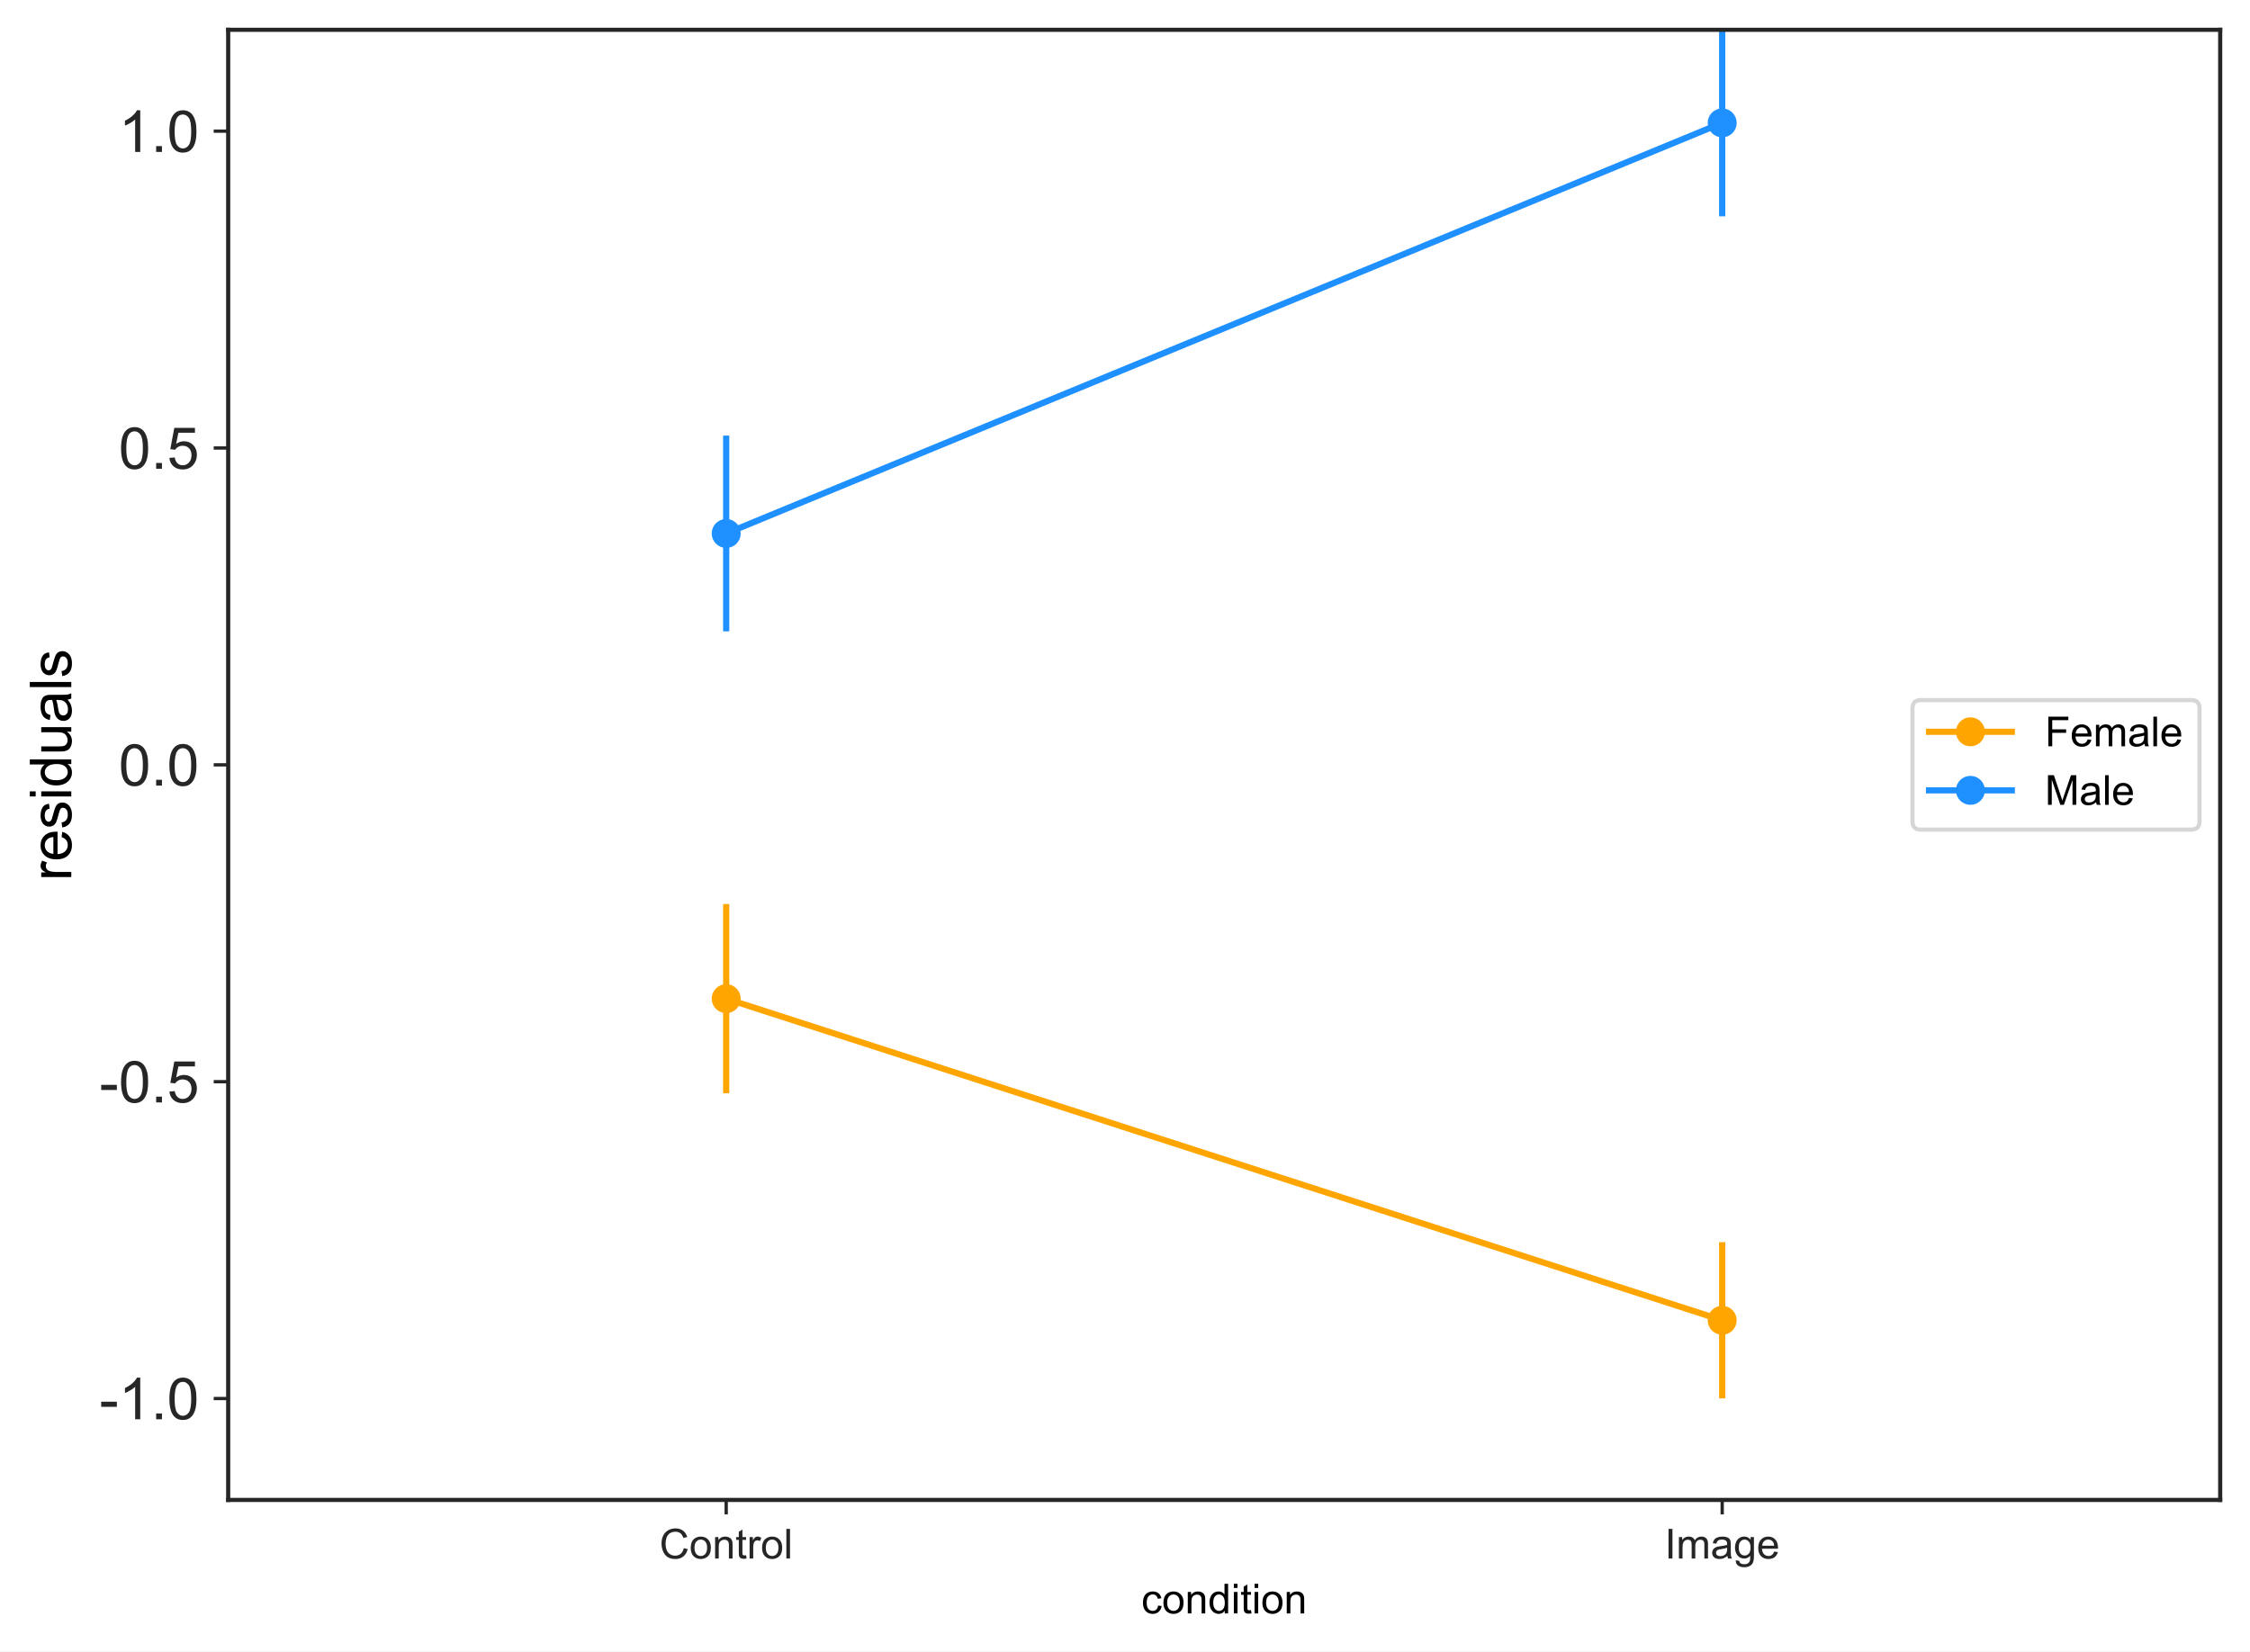
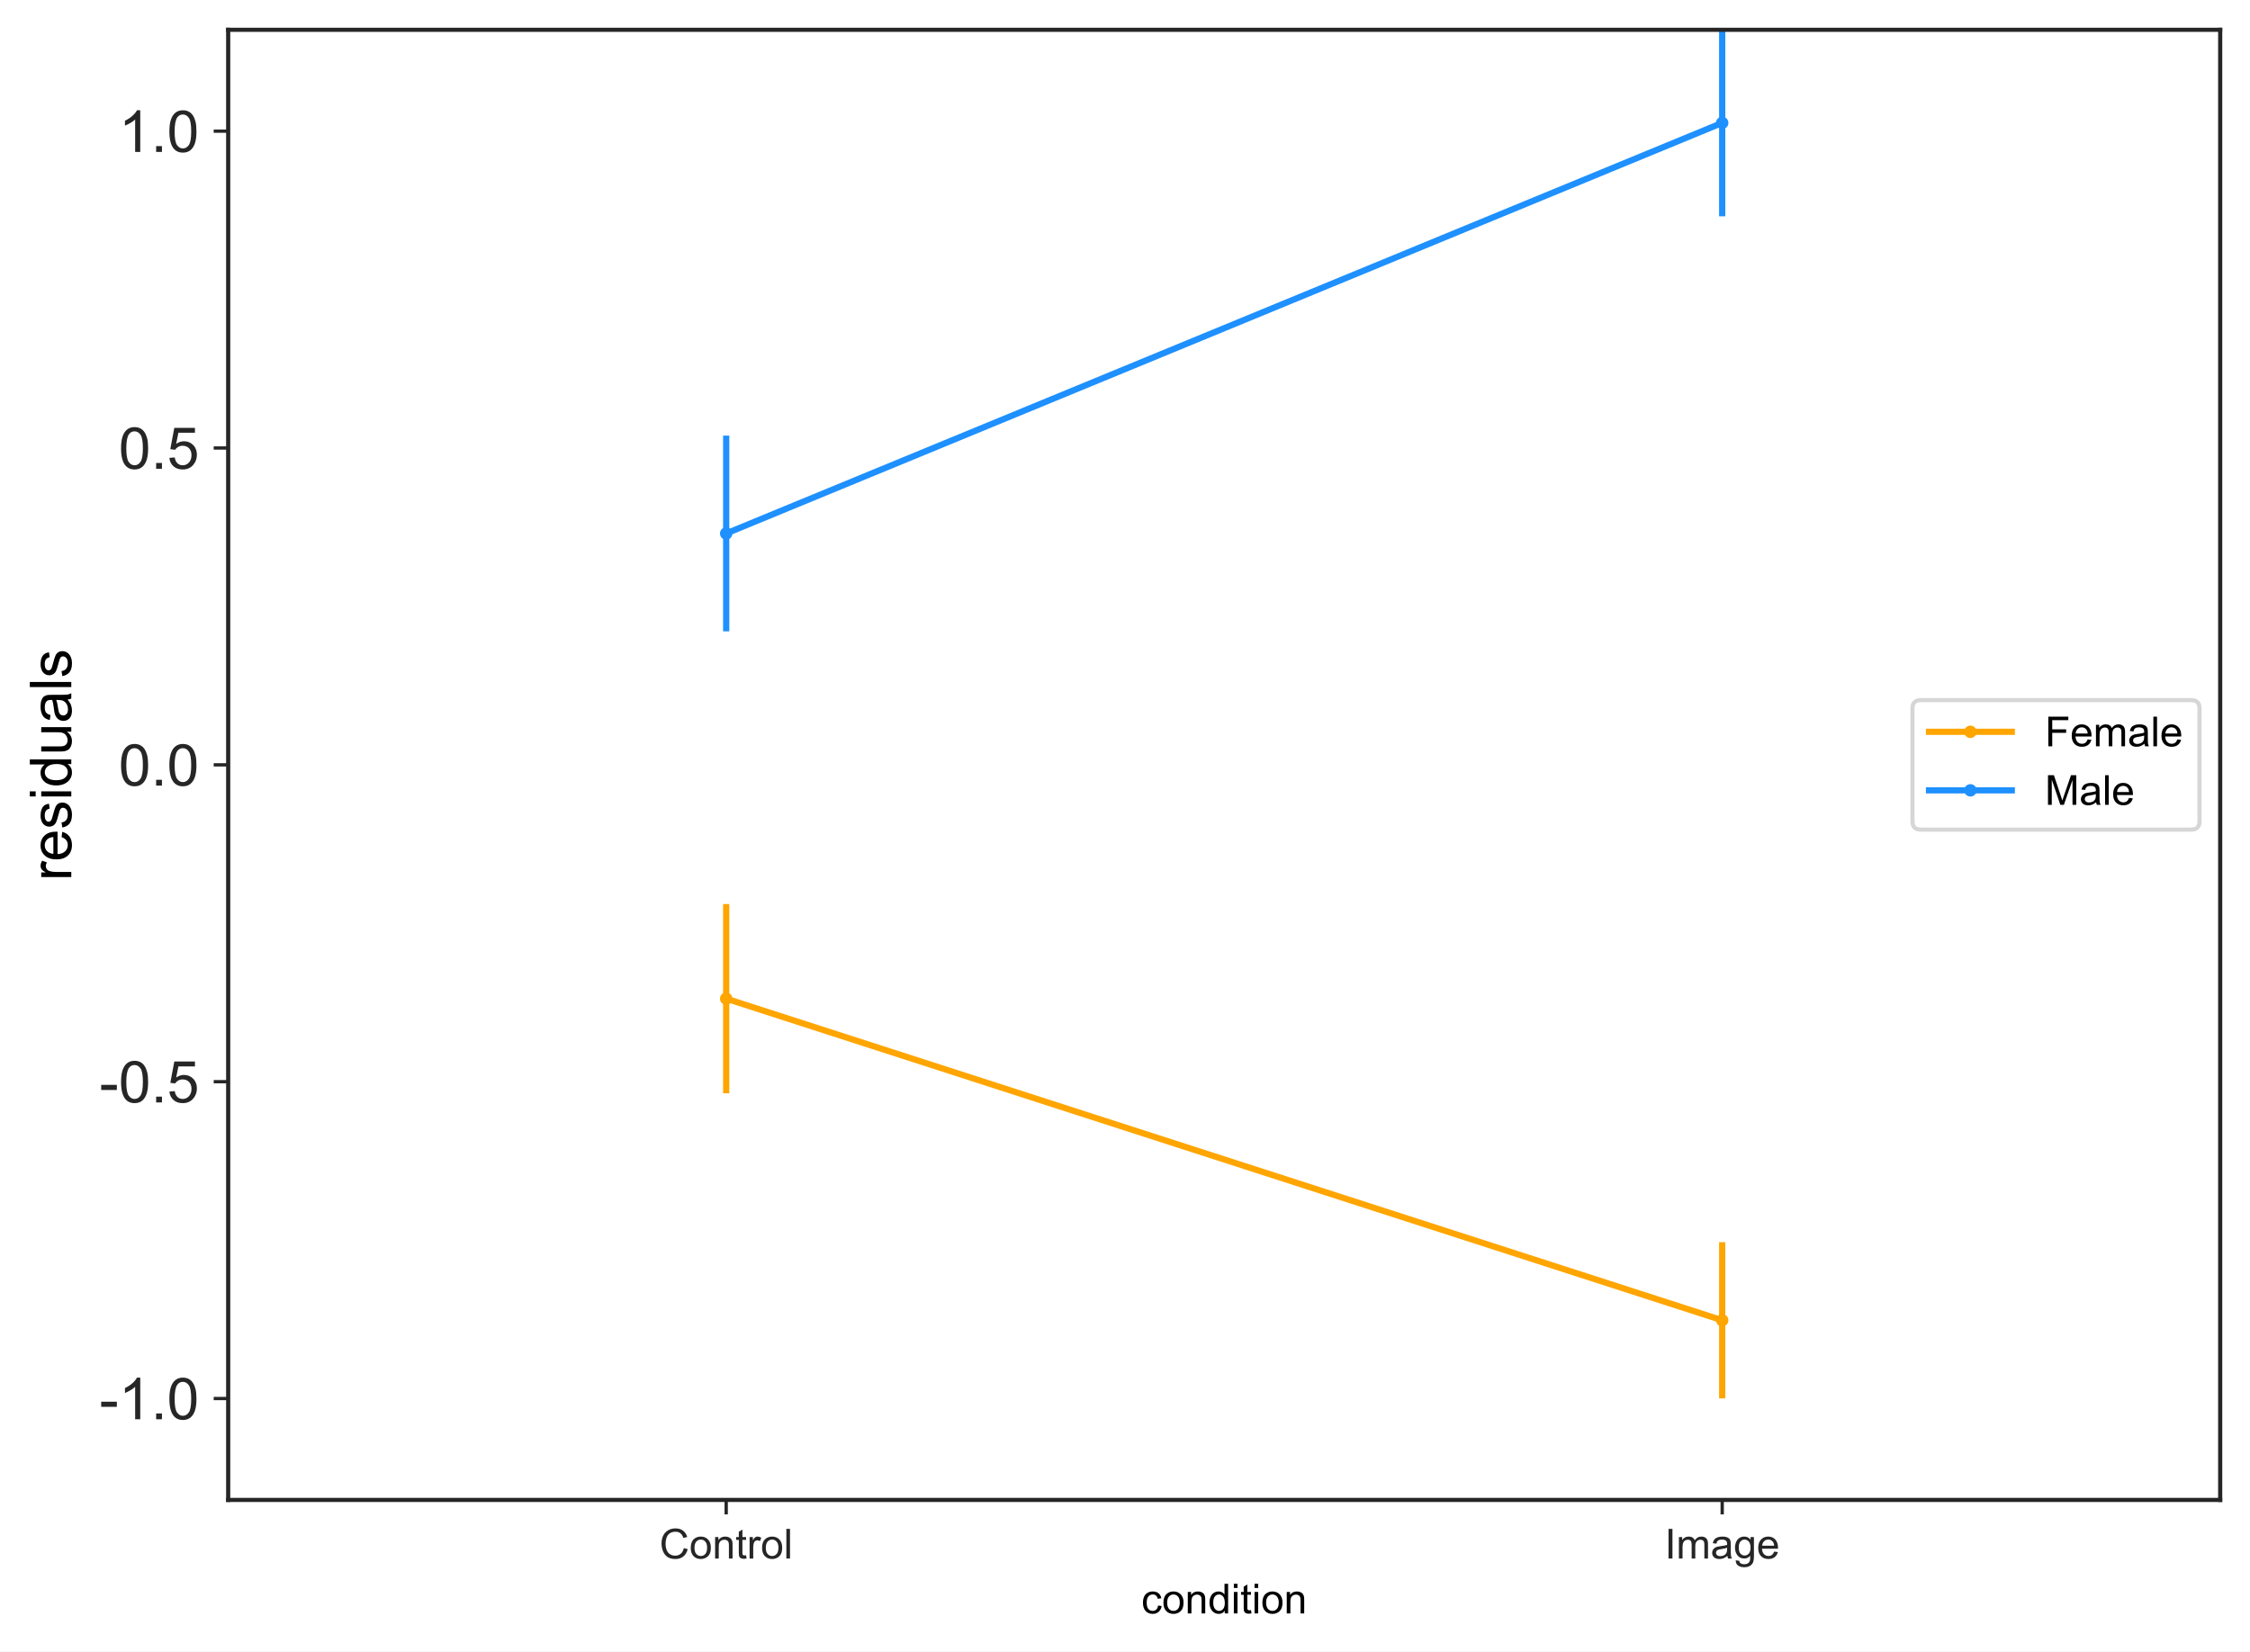
<svg xmlns="http://www.w3.org/2000/svg" xmlns:xlink="http://www.w3.org/1999/xlink" width="543.555pt" height="399.048pt" viewBox="0 0 543.555 399.048" version="1.1">
  <defs>
    <style type="text/css">*{stroke-linejoin: round; stroke-linecap: butt}</style>
  </defs>
  <g id="figure_1">
    <g id="patch_1">
      <path d="M 0 399.048  L 543.555 399.048  L 543.555 0  L 0 0  z " style="fill: #ffffff" />
    </g>
    <g id="axes_1">
      <g id="patch_2">
        <path d="M 55.125 362.44  L 536.355 362.44  L 536.355 7.2  L 55.125 7.2  z " style="fill: #ffffff" />
      </g>
      <g id="matplotlib.axis_1">
        <g id="xtick_1">
          <g id="line2d_1">
            <defs>
-               <path id="mf0f4ffb18f" d="M 0 0  L 0 3.5  " style="stroke: #262626; stroke-width: 0.8" />
-             </defs>
-             <g>
-               <use xlink:href="#mf0f4ffb18f" x="175.433" y="362.44" style="fill: #262626; stroke: #262626; stroke-width: 0.8" />
+               <path id="m8f8c0f31a5" d="M 0 0  L 0 3.5  " style="stroke: #262626; stroke-width: 0.8" />
+             </defs>
+             <g>
+               <use xlink:href="#m8f8c0f31a5" x="175.433" y="362.44" style="fill: #262626; stroke: #262626; stroke-width: 0.8" />
            </g>
          </g>
          <g id="text_1">
            <g style="fill: #262626" transform="translate(159.3153 376.5978) scale(0.1 -0.1)">
              <defs>
                <path id="ArialMT-43" d="M 3763 1606  L 4369 1453  Q 4178 706 3683 314  Q 3188 -78 2472 -78  Q 1731 -78 1267 223  Q 803 525 561 1097  Q 319 1669 319 2325  Q 319 3041 592 3573  Q 866 4106 1370 4382  Q 1875 4659 2481 4659  Q 3169 4659 3637 4309  Q 4106 3959 4291 3325  L 3694 3184  Q 3534 3684 3231 3912  Q 2928 4141 2469 4141  Q 1941 4141 1586 3887  Q 1231 3634 1087 3207  Q 944 2781 944 2328  Q 944 1744 1114 1308  Q 1284 872 1643 656  Q 2003 441 2422 441  Q 2931 441 3284 734  Q 3638 1028 3763 1606  z " transform="scale(0.015625)" />
                <path id="ArialMT-6f" d="M 213 1659  Q 213 2581 725 3025  Q 1153 3394 1769 3394  Q 2453 3394 2887 2945  Q 3322 2497 3322 1706  Q 3322 1066 3130 698  Q 2938 331 2570 128  Q 2203 -75 1769 -75  Q 1072 -75 642 372  Q 213 819 213 1659  z M 791 1659  Q 791 1022 1069 705  Q 1347 388 1769 388  Q 2188 388 2466 706  Q 2744 1025 2744 1678  Q 2744 2294 2464 2611  Q 2184 2928 1769 2928  Q 1347 2928 1069 2612  Q 791 2297 791 1659  z " transform="scale(0.015625)" />
                <path id="ArialMT-6e" d="M 422 0  L 422 3319  L 928 3319  L 928 2847  Q 1294 3394 1984 3394  Q 2284 3394 2536 3286  Q 2788 3178 2913 3003  Q 3038 2828 3088 2588  Q 3119 2431 3119 2041  L 3119 0  L 2556 0  L 2556 2019  Q 2556 2363 2490 2533  Q 2425 2703 2258 2804  Q 2091 2906 1866 2906  Q 1506 2906 1245 2678  Q 984 2450 984 1813  L 984 0  L 422 0  z " transform="scale(0.015625)" />
                <path id="ArialMT-74" d="M 1650 503  L 1731 6  Q 1494 -44 1306 -44  Q 1000 -44 831 53  Q 663 150 594 308  Q 525 466 525 972  L 525 2881  L 113 2881  L 113 3319  L 525 3319  L 525 4141  L 1084 4478  L 1084 3319  L 1650 3319  L 1650 2881  L 1084 2881  L 1084 941  Q 1084 700 1114 631  Q 1144 563 1211 522  Q 1278 481 1403 481  Q 1497 481 1650 503  z " transform="scale(0.015625)" />
                <path id="ArialMT-72" d="M 416 0  L 416 3319  L 922 3319  L 922 2816  Q 1116 3169 1280 3281  Q 1444 3394 1641 3394  Q 1925 3394 2219 3213  L 2025 2691  Q 1819 2813 1613 2813  Q 1428 2813 1281 2702  Q 1134 2591 1072 2394  Q 978 2094 978 1738  L 978 0  L 416 0  z " transform="scale(0.015625)" />
                <path id="ArialMT-6c" d="M 409 0  L 409 4581  L 972 4581  L 972 0  L 409 0  z " transform="scale(0.015625)" />
              </defs>
              <use xlink:href="#ArialMT-43" />
              <use xlink:href="#ArialMT-6f" transform="translate(72.2168 0)" />
              <use xlink:href="#ArialMT-6e" transform="translate(127.832 0)" />
              <use xlink:href="#ArialMT-74" transform="translate(183.4473 0)" />
              <use xlink:href="#ArialMT-72" transform="translate(211.2305 0)" />
              <use xlink:href="#ArialMT-6f" transform="translate(244.5312 0)" />
              <use xlink:href="#ArialMT-6c" transform="translate(300.1465 0)" />
            </g>
          </g>
        </g>
        <g id="xtick_2">
          <g id="line2d_2">
            <g>
-               <use xlink:href="#mf0f4ffb18f" x="416.048" y="362.44" style="fill: #262626; stroke: #262626; stroke-width: 0.8" />
+               <use xlink:href="#m8f8c0f31a5" x="416.048" y="362.44" style="fill: #262626; stroke: #262626; stroke-width: 0.8" />
            </g>
          </g>
          <g id="text_2">
            <g style="fill: #262626" transform="translate(402.1522 376.5978) scale(0.1 -0.1)">
              <defs>
                <path id="ArialMT-49" d="M 597 0  L 597 4581  L 1203 4581  L 1203 0  L 597 0  z " transform="scale(0.015625)" />
                <path id="ArialMT-6d" d="M 422 0  L 422 3319  L 925 3319  L 925 2853  Q 1081 3097 1340 3245  Q 1600 3394 1931 3394  Q 2300 3394 2536 3241  Q 2772 3088 2869 2813  Q 3263 3394 3894 3394  Q 4388 3394 4653 3120  Q 4919 2847 4919 2278  L 4919 0  L 4359 0  L 4359 2091  Q 4359 2428 4304 2576  Q 4250 2725 4106 2815  Q 3963 2906 3769 2906  Q 3419 2906 3187 2673  Q 2956 2441 2956 1928  L 2956 0  L 2394 0  L 2394 2156  Q 2394 2531 2256 2718  Q 2119 2906 1806 2906  Q 1569 2906 1367 2781  Q 1166 2656 1075 2415  Q 984 2175 984 1722  L 984 0  L 422 0  z " transform="scale(0.015625)" />
                <path id="ArialMT-61" d="M 2588 409  Q 2275 144 1986 34  Q 1697 -75 1366 -75  Q 819 -75 525 192  Q 231 459 231 875  Q 231 1119 342 1320  Q 453 1522 633 1644  Q 813 1766 1038 1828  Q 1203 1872 1538 1913  Q 2219 1994 2541 2106  Q 2544 2222 2544 2253  Q 2544 2597 2384 2738  Q 2169 2928 1744 2928  Q 1347 2928 1158 2789  Q 969 2650 878 2297  L 328 2372  Q 403 2725 575 2942  Q 747 3159 1072 3276  Q 1397 3394 1825 3394  Q 2250 3394 2515 3294  Q 2781 3194 2906 3042  Q 3031 2891 3081 2659  Q 3109 2516 3109 2141  L 3109 1391  Q 3109 606 3145 398  Q 3181 191 3288 0  L 2700 0  Q 2613 175 2588 409  z M 2541 1666  Q 2234 1541 1622 1453  Q 1275 1403 1131 1340  Q 988 1278 909 1158  Q 831 1038 831 891  Q 831 666 1001 516  Q 1172 366 1500 366  Q 1825 366 2078 508  Q 2331 650 2450 897  Q 2541 1088 2541 1459  L 2541 1666  z " transform="scale(0.015625)" />
                <path id="ArialMT-67" d="M 319 -275  L 866 -356  Q 900 -609 1056 -725  Q 1266 -881 1628 -881  Q 2019 -881 2231 -725  Q 2444 -569 2519 -288  Q 2563 -116 2559 434  Q 2191 0 1641 0  Q 956 0 581 494  Q 206 988 206 1678  Q 206 2153 378 2554  Q 550 2956 876 3175  Q 1203 3394 1644 3394  Q 2231 3394 2613 2919  L 2613 3319  L 3131 3319  L 3131 450  Q 3131 -325 2973 -648  Q 2816 -972 2473 -1159  Q 2131 -1347 1631 -1347  Q 1038 -1347 672 -1080  Q 306 -813 319 -275  z M 784 1719  Q 784 1066 1043 766  Q 1303 466 1694 466  Q 2081 466 2343 764  Q 2606 1063 2606 1700  Q 2606 2309 2336 2618  Q 2066 2928 1684 2928  Q 1309 2928 1046 2623  Q 784 2319 784 1719  z " transform="scale(0.015625)" />
                <path id="ArialMT-65" d="M 2694 1069  L 3275 997  Q 3138 488 2766 206  Q 2394 -75 1816 -75  Q 1088 -75 661 373  Q 234 822 234 1631  Q 234 2469 665 2931  Q 1097 3394 1784 3394  Q 2450 3394 2872 2941  Q 3294 2488 3294 1666  Q 3294 1616 3291 1516  L 816 1516  Q 847 969 1125 678  Q 1403 388 1819 388  Q 2128 388 2347 550  Q 2566 713 2694 1069  z M 847 1978  L 2700 1978  Q 2663 2397 2488 2606  Q 2219 2931 1791 2931  Q 1403 2931 1139 2672  Q 875 2413 847 1978  z " transform="scale(0.015625)" />
              </defs>
              <use xlink:href="#ArialMT-49" />
              <use xlink:href="#ArialMT-6d" transform="translate(27.7832 0)" />
              <use xlink:href="#ArialMT-61" transform="translate(111.084 0)" />
              <use xlink:href="#ArialMT-67" transform="translate(166.6992 0)" />
              <use xlink:href="#ArialMT-65" transform="translate(222.3145 0)" />
            </g>
          </g>
        </g>
        <g id="text_3">
          <g transform="translate(275.7267 389.8603) scale(0.1 -0.1)">
            <defs>
              <path id="ArialMT-63" d="M 2588 1216  L 3141 1144  Q 3050 572 2676 248  Q 2303 -75 1759 -75  Q 1078 -75 664 370  Q 250 816 250 1647  Q 250 2184 428 2587  Q 606 2991 970 3192  Q 1334 3394 1763 3394  Q 2303 3394 2647 3120  Q 2991 2847 3088 2344  L 2541 2259  Q 2463 2594 2264 2762  Q 2066 2931 1784 2931  Q 1359 2931 1093 2626  Q 828 2322 828 1663  Q 828 994 1084 691  Q 1341 388 1753 388  Q 2084 388 2306 591  Q 2528 794 2588 1216  z " transform="scale(0.015625)" />
              <path id="ArialMT-64" d="M 2575 0  L 2575 419  Q 2259 -75 1647 -75  Q 1250 -75 917 144  Q 584 363 401 755  Q 219 1147 219 1656  Q 219 2153 384 2558  Q 550 2963 881 3178  Q 1213 3394 1622 3394  Q 1922 3394 2156 3267  Q 2391 3141 2538 2938  L 2538 4581  L 3097 4581  L 3097 0  L 2575 0  z M 797 1656  Q 797 1019 1065 703  Q 1334 388 1700 388  Q 2069 388 2326 689  Q 2584 991 2584 1609  Q 2584 2291 2321 2609  Q 2059 2928 1675 2928  Q 1300 2928 1048 2622  Q 797 2316 797 1656  z " transform="scale(0.015625)" />
              <path id="ArialMT-69" d="M 425 3934  L 425 4581  L 988 4581  L 988 3934  L 425 3934  z M 425 0  L 425 3319  L 988 3319  L 988 0  L 425 0  z " transform="scale(0.015625)" />
            </defs>
            <use xlink:href="#ArialMT-63" />
            <use xlink:href="#ArialMT-6f" transform="translate(50 0)" />
            <use xlink:href="#ArialMT-6e" transform="translate(105.6152 0)" />
            <use xlink:href="#ArialMT-64" transform="translate(161.2305 0)" />
            <use xlink:href="#ArialMT-69" transform="translate(216.8457 0)" />
            <use xlink:href="#ArialMT-74" transform="translate(239.0625 0)" />
            <use xlink:href="#ArialMT-69" transform="translate(266.8457 0)" />
            <use xlink:href="#ArialMT-6f" transform="translate(289.0625 0)" />
            <use xlink:href="#ArialMT-6e" transform="translate(344.6777 0)" />
          </g>
        </g>
      </g>
      <g id="matplotlib.axis_2">
        <g id="ytick_1">
          <g id="line2d_3">
            <defs>
-               <path id="mcf89d15cfd" d="M 0 0  L -3.5 0  " style="stroke: #262626; stroke-width: 0.8" />
-             </defs>
-             <g>
-               <use xlink:href="#mcf89d15cfd" x="55.125" y="337.941" style="fill: #262626; stroke: #262626; stroke-width: 0.8" />
+               <path id="m5c7764c3b8" d="M 0 0  L -3.5 0  " style="stroke: #262626; stroke-width: 0.8" />
+             </defs>
+             <g>
+               <use xlink:href="#m5c7764c3b8" x="55.125" y="337.941" style="fill: #262626; stroke: #262626; stroke-width: 0.8" />
            </g>
          </g>
          <g id="text_4">
            <g style="fill: #262626" transform="translate(24.00344 342.9512) scale(0.14 -0.14)">
              <defs>
                <path id="ArialMT-2d" d="M 203 1375  L 203 1941  L 1931 1941  L 1931 1375  L 203 1375  z " transform="scale(0.015625)" />
                <path id="ArialMT-31" d="M 2384 0  L 1822 0  L 1822 3584  Q 1619 3391 1289 3197  Q 959 3003 697 2906  L 697 3450  Q 1169 3672 1522 3987  Q 1875 4303 2022 4600  L 2384 4600  L 2384 0  z " transform="scale(0.015625)" />
                <path id="ArialMT-2e" d="M 581 0  L 581 641  L 1222 641  L 1222 0  L 581 0  z " transform="scale(0.015625)" />
                <path id="ArialMT-30" d="M 266 2259  Q 266 3072 433 3567  Q 600 4063 929 4331  Q 1259 4600 1759 4600  Q 2128 4600 2406 4451  Q 2684 4303 2865 4023  Q 3047 3744 3150 3342  Q 3253 2941 3253 2259  Q 3253 1453 3087 958  Q 2922 463 2592 192  Q 2263 -78 1759 -78  Q 1097 -78 719 397  Q 266 969 266 2259  z M 844 2259  Q 844 1131 1108 757  Q 1372 384 1759 384  Q 2147 384 2411 759  Q 2675 1134 2675 2259  Q 2675 3391 2411 3762  Q 2147 4134 1753 4134  Q 1366 4134 1134 3806  Q 844 3388 844 2259  z " transform="scale(0.015625)" />
              </defs>
              <use xlink:href="#ArialMT-2d" />
              <use xlink:href="#ArialMT-31" transform="translate(33.30078 0)" />
              <use xlink:href="#ArialMT-2e" transform="translate(88.91602 0)" />
              <use xlink:href="#ArialMT-30" transform="translate(116.6992 0)" />
            </g>
          </g>
        </g>
        <g id="ytick_2">
          <g id="line2d_4">
            <g>
-               <use xlink:href="#mcf89d15cfd" x="55.125" y="261.38" style="fill: #262626; stroke: #262626; stroke-width: 0.8" />
+               <use xlink:href="#m5c7764c3b8" x="55.125" y="261.38" style="fill: #262626; stroke: #262626; stroke-width: 0.8" />
            </g>
          </g>
          <g id="text_5">
            <g style="fill: #262626" transform="translate(24.00344 266.3908) scale(0.14 -0.14)">
              <defs>
                <path id="ArialMT-35" d="M 266 1200  L 856 1250  Q 922 819 1161 601  Q 1400 384 1738 384  Q 2144 384 2425 690  Q 2706 997 2706 1503  Q 2706 1984 2436 2262  Q 2166 2541 1728 2541  Q 1456 2541 1237 2417  Q 1019 2294 894 2097  L 366 2166  L 809 4519  L 3088 4519  L 3088 3981  L 1259 3981  L 1013 2750  Q 1425 3038 1878 3038  Q 2478 3038 2890 2622  Q 3303 2206 3303 1553  Q 3303 931 2941 478  Q 2500 -78 1738 -78  Q 1113 -78 717 272  Q 322 622 266 1200  z " transform="scale(0.015625)" />
              </defs>
              <use xlink:href="#ArialMT-2d" />
              <use xlink:href="#ArialMT-30" transform="translate(33.30078 0)" />
              <use xlink:href="#ArialMT-2e" transform="translate(88.91602 0)" />
              <use xlink:href="#ArialMT-35" transform="translate(116.6992 0)" />
            </g>
          </g>
        </g>
        <g id="ytick_3">
          <g id="line2d_5">
            <g>
-               <use xlink:href="#mcf89d15cfd" x="55.125" y="184.82" style="fill: #262626; stroke: #262626; stroke-width: 0.8" />
+               <use xlink:href="#m5c7764c3b8" x="55.125" y="184.82" style="fill: #262626; stroke: #262626; stroke-width: 0.8" />
            </g>
          </g>
          <g id="text_6">
            <g style="fill: #262626" transform="translate(28.665 189.8305) scale(0.14 -0.14)">
              <use xlink:href="#ArialMT-30" />
              <use xlink:href="#ArialMT-2e" transform="translate(55.61523 0)" />
              <use xlink:href="#ArialMT-30" transform="translate(83.39844 0)" />
            </g>
          </g>
        </g>
        <g id="ytick_4">
          <g id="line2d_6">
            <g>
-               <use xlink:href="#mcf89d15cfd" x="55.125" y="108.26" style="fill: #262626; stroke: #262626; stroke-width: 0.8" />
+               <use xlink:href="#m5c7764c3b8" x="55.125" y="108.26" style="fill: #262626; stroke: #262626; stroke-width: 0.8" />
            </g>
          </g>
          <g id="text_7">
            <g style="fill: #262626" transform="translate(28.665 113.2701) scale(0.14 -0.14)">
              <use xlink:href="#ArialMT-30" />
              <use xlink:href="#ArialMT-2e" transform="translate(55.61523 0)" />
              <use xlink:href="#ArialMT-35" transform="translate(83.39844 0)" />
            </g>
          </g>
        </g>
        <g id="ytick_5">
          <g id="line2d_7">
            <g>
-               <use xlink:href="#mcf89d15cfd" x="55.125" y="31.699" style="fill: #262626; stroke: #262626; stroke-width: 0.8" />
+               <use xlink:href="#m5c7764c3b8" x="55.125" y="31.699" style="fill: #262626; stroke: #262626; stroke-width: 0.8" />
            </g>
          </g>
          <g id="text_8">
            <g style="fill: #262626" transform="translate(28.665 36.70978) scale(0.14 -0.14)">
              <use xlink:href="#ArialMT-31" />
              <use xlink:href="#ArialMT-2e" transform="translate(55.61523 0)" />
              <use xlink:href="#ArialMT-30" transform="translate(83.39844 0)" />
            </g>
          </g>
        </g>
        <g id="text_9">
          <g transform="translate(17.22094 212.832) rotate(-90) scale(0.14 -0.14)">
            <defs>
              <path id="ArialMT-73" d="M 197 991  L 753 1078  Q 800 744 1014 566  Q 1228 388 1613 388  Q 2000 388 2187 545  Q 2375 703 2375 916  Q 2375 1106 2209 1216  Q 2094 1291 1634 1406  Q 1016 1563 777 1677  Q 538 1791 414 1992  Q 291 2194 291 2438  Q 291 2659 392 2848  Q 494 3038 669 3163  Q 800 3259 1026 3326  Q 1253 3394 1513 3394  Q 1903 3394 2198 3281  Q 2494 3169 2634 2976  Q 2775 2784 2828 2463  L 2278 2388  Q 2241 2644 2061 2787  Q 1881 2931 1553 2931  Q 1166 2931 1000 2803  Q 834 2675 834 2503  Q 834 2394 903 2306  Q 972 2216 1119 2156  Q 1203 2125 1616 2013  Q 2213 1853 2448 1751  Q 2684 1650 2818 1456  Q 2953 1263 2953 975  Q 2953 694 2789 445  Q 2625 197 2315 61  Q 2006 -75 1616 -75  Q 969 -75 630 194  Q 291 463 197 991  z " transform="scale(0.015625)" />
              <path id="ArialMT-75" d="M 2597 0  L 2597 488  Q 2209 -75 1544 -75  Q 1250 -75 995 37  Q 741 150 617 320  Q 494 491 444 738  Q 409 903 409 1263  L 409 3319  L 972 3319  L 972 1478  Q 972 1038 1006 884  Q 1059 663 1231 536  Q 1403 409 1656 409  Q 1909 409 2131 539  Q 2353 669 2445 892  Q 2538 1116 2538 1541  L 2538 3319  L 3100 3319  L 3100 0  L 2597 0  z " transform="scale(0.015625)" />
            </defs>
            <use xlink:href="#ArialMT-72" />
            <use xlink:href="#ArialMT-65" transform="translate(33.30078 0)" />
            <use xlink:href="#ArialMT-73" transform="translate(88.91602 0)" />
            <use xlink:href="#ArialMT-69" transform="translate(138.916 0)" />
            <use xlink:href="#ArialMT-64" transform="translate(161.1328 0)" />
            <use xlink:href="#ArialMT-75" transform="translate(216.748 0)" />
            <use xlink:href="#ArialMT-61" transform="translate(272.3633 0)" />
            <use xlink:href="#ArialMT-6c" transform="translate(327.9785 0)" />
            <use xlink:href="#ArialMT-73" transform="translate(350.1953 0)" />
          </g>
        </g>
      </g>
      <g id="LineCollection_1">
-         <path d="M 175.433 264.177  L 175.433 218.451  " clip-path="url(#pc5f877075a)" style="fill: none; stroke: #ffa500; stroke-width: 1.5" />
-         <path d="M 416.048 337.906  L 416.048 300.162  " clip-path="url(#pc5f877075a)" style="fill: none; stroke: #ffa500; stroke-width: 1.5" />
+         <path d="M 175.433 264.177  L 175.433 218.451  " clip-path="url(#p26af7ef427)" style="fill: none; stroke: #ffa500; stroke-width: 1.5" />
+         <path d="M 416.048 337.906  L 416.048 300.162  " clip-path="url(#p26af7ef427)" style="fill: none; stroke: #ffa500; stroke-width: 1.5" />
      </g>
      <g id="LineCollection_2">
-         <path d="M 175.433 152.557  L 175.433 105.255  " clip-path="url(#pc5f877075a)" style="fill: none; stroke: #1e90ff; stroke-width: 1.5" />
-         <path d="M 416.048 52.265  L 416.048 7.124  " clip-path="url(#pc5f877075a)" style="fill: none; stroke: #1e90ff; stroke-width: 1.5" />
+         <path d="M 175.433 152.557  L 175.433 105.255  " clip-path="url(#p26af7ef427)" style="fill: none; stroke: #1e90ff; stroke-width: 1.5" />
+         <path d="M 416.048 52.265  L 416.048 7.124  " clip-path="url(#p26af7ef427)" style="fill: none; stroke: #1e90ff; stroke-width: 1.5" />
      </g>
      <g id="patch_3">
        <path d="M 55.125 362.44  L 55.125 7.2  " style="fill: none; stroke: #262626; stroke-linejoin: miter; stroke-linecap: square" />
      </g>
      <g id="patch_4">
        <path d="M 536.355 362.44  L 536.355 7.2  " style="fill: none; stroke: #262626; stroke-linejoin: miter; stroke-linecap: square" />
      </g>
      <g id="patch_5">
        <path d="M 55.125 362.44  L 536.355 362.44  " style="fill: none; stroke: #262626; stroke-linejoin: miter; stroke-linecap: square" />
      </g>
      <g id="patch_6">
        <path d="M 55.125 7.2  L 536.355 7.2  " style="fill: none; stroke: #262626; stroke-linejoin: miter; stroke-linecap: square" />
      </g>
      <g id="line2d_8">
-         <path d="M 175.433 241.314  L 416.048 319.034  " clip-path="url(#pc5f877075a)" style="fill: none; stroke: #ffa500; stroke-width: 1.5; stroke-linecap: square" />
+         <path d="M 175.433 241.314  L 416.048 319.034  " clip-path="url(#p26af7ef427)" style="fill: none; stroke: #ffa500; stroke-width: 1.5; stroke-linecap: square" />
        <defs>
-           <path id="m8bcfc55695" d="M 0 3  C 0.796 3 1.559 2.684 2.121 2.121  C 2.684 1.559 3 0.796 3 0  C 3 -0.796 2.684 -1.559 2.121 -2.121  C 1.559 -2.684 0.796 -3 0 -3  C -0.796 -3 -1.559 -2.684 -2.121 -2.121  C -2.684 -1.559 -3 -0.796 -3 0  C -3 0.796 -2.684 1.559 -2.121 2.121  C -1.559 2.684 -0.796 3 0 3  z " style="stroke: #ffa500" />
+           <path id="mb47110fe3d" d="M 0 1  C 0.265 1 0.52 0.895 0.707 0.707  C 0.895 0.52 1 0.265 1 0  C 1 -0.265 0.895 -0.52 0.707 -0.707  C 0.52 -0.895 0.265 -1 0 -1  C -0.265 -1 -0.52 -0.895 -0.707 -0.707  C -0.895 -0.52 -1 -0.265 -1 0  C -1 0.265 -0.895 0.52 -0.707 0.707  C -0.52 0.895 -0.265 1 0 1  z " style="stroke: #ffa500" />
        </defs>
-         <g clip-path="url(#pc5f877075a)">
-           <use xlink:href="#m8bcfc55695" x="175.433" y="241.314" style="fill: #ffa500; stroke: #ffa500" />
-           <use xlink:href="#m8bcfc55695" x="416.048" y="319.034" style="fill: #ffa500; stroke: #ffa500" />
+         <g clip-path="url(#p26af7ef427)">
+           <use xlink:href="#mb47110fe3d" x="175.433" y="241.314" style="fill: #ffa500; stroke: #ffa500" />
+           <use xlink:href="#mb47110fe3d" x="416.048" y="319.034" style="fill: #ffa500; stroke: #ffa500" />
        </g>
      </g>
      <g id="line2d_9">
-         <path d="M 175.433 128.906  L 416.048 29.695  " clip-path="url(#pc5f877075a)" style="fill: none; stroke: #1e90ff; stroke-width: 1.5; stroke-linecap: square" />
+         <path d="M 175.433 128.906  L 416.048 29.695  " clip-path="url(#p26af7ef427)" style="fill: none; stroke: #1e90ff; stroke-width: 1.5; stroke-linecap: square" />
        <defs>
-           <path id="m9c24918d2d" d="M 0 3  C 0.796 3 1.559 2.684 2.121 2.121  C 2.684 1.559 3 0.796 3 0  C 3 -0.796 2.684 -1.559 2.121 -2.121  C 1.559 -2.684 0.796 -3 0 -3  C -0.796 -3 -1.559 -2.684 -2.121 -2.121  C -2.684 -1.559 -3 -0.796 -3 0  C -3 0.796 -2.684 1.559 -2.121 2.121  C -1.559 2.684 -0.796 3 0 3  z " style="stroke: #1e90ff" />
+           <path id="me56b92385e" d="M 0 1  C 0.265 1 0.52 0.895 0.707 0.707  C 0.895 0.52 1 0.265 1 0  C 1 -0.265 0.895 -0.52 0.707 -0.707  C 0.52 -0.895 0.265 -1 0 -1  C -0.265 -1 -0.52 -0.895 -0.707 -0.707  C -0.895 -0.52 -1 -0.265 -1 0  C -1 0.265 -0.895 0.52 -0.707 0.707  C -0.52 0.895 -0.265 1 0 1  z " style="stroke: #1e90ff" />
        </defs>
-         <g clip-path="url(#pc5f877075a)">
-           <use xlink:href="#m9c24918d2d" x="175.433" y="128.906" style="fill: #1e90ff; stroke: #1e90ff" />
-           <use xlink:href="#m9c24918d2d" x="416.048" y="29.695" style="fill: #1e90ff; stroke: #1e90ff" />
+         <g clip-path="url(#p26af7ef427)">
+           <use xlink:href="#me56b92385e" x="175.433" y="128.906" style="fill: #1e90ff; stroke: #1e90ff" />
+           <use xlink:href="#me56b92385e" x="416.048" y="29.695" style="fill: #1e90ff; stroke: #1e90ff" />
        </g>
      </g>
      <g id="legend_1">
        <g id="patch_7">
          <path d="M 464.013 200.465  L 529.355 200.465  Q 531.355 200.465 531.355 198.465  L 531.355 171.175  Q 531.355 169.175 529.355 169.175  L 464.013 169.175  Q 462.013 169.175 462.013 171.175  L 462.013 198.465  Q 462.013 200.465 464.013 200.465  z " style="fill: #ffffff; opacity: 0.8; stroke: #cccccc; stroke-linejoin: miter" />
        </g>
        <g id="line2d_10">
          <path d="M 466.013 176.833  L 476.013 176.833  L 486.013 176.833  " style="fill: none; stroke: #ffa500; stroke-width: 1.5; stroke-linecap: square" />
          <g>
-             <use xlink:href="#m8bcfc55695" x="476.013" y="176.833" style="fill: #ffa500; stroke: #ffa500" />
+             <use xlink:href="#mb47110fe3d" x="476.013" y="176.833" style="fill: #ffa500; stroke: #ffa500" />
          </g>
        </g>
        <g id="text_10">
          <g transform="translate(494.0128 180.3325) scale(0.1 -0.1)">
            <defs>
              <path id="ArialMT-46" d="M 525 0  L 525 4581  L 3616 4581  L 3616 4041  L 1131 4041  L 1131 2622  L 3281 2622  L 3281 2081  L 1131 2081  L 1131 0  L 525 0  z " transform="scale(0.015625)" />
            </defs>
            <use xlink:href="#ArialMT-46" />
            <use xlink:href="#ArialMT-65" transform="translate(61.08398 0)" />
            <use xlink:href="#ArialMT-6d" transform="translate(116.6992 0)" />
            <use xlink:href="#ArialMT-61" transform="translate(200 0)" />
            <use xlink:href="#ArialMT-6c" transform="translate(255.6152 0)" />
            <use xlink:href="#ArialMT-65" transform="translate(277.832 0)" />
          </g>
        </g>
        <g id="line2d_11">
          <path d="M 466.013 190.978  L 476.013 190.978  L 486.013 190.978  " style="fill: none; stroke: #1e90ff; stroke-width: 1.5; stroke-linecap: square" />
          <g>
-             <use xlink:href="#m9c24918d2d" x="476.013" y="190.978" style="fill: #1e90ff; stroke: #1e90ff" />
+             <use xlink:href="#me56b92385e" x="476.013" y="190.978" style="fill: #1e90ff; stroke: #1e90ff" />
          </g>
        </g>
        <g id="text_11">
          <g transform="translate(494.0128 194.4778) scale(0.1 -0.1)">
            <defs>
              <path id="ArialMT-4d" d="M 475 0  L 475 4581  L 1388 4581  L 2472 1338  Q 2622 884 2691 659  Q 2769 909 2934 1394  L 4031 4581  L 4847 4581  L 4847 0  L 4263 0  L 4263 3834  L 2931 0  L 2384 0  L 1059 3900  L 1059 0  L 475 0  z " transform="scale(0.015625)" />
            </defs>
            <use xlink:href="#ArialMT-4d" />
            <use xlink:href="#ArialMT-61" transform="translate(83.30078 0)" />
            <use xlink:href="#ArialMT-6c" transform="translate(138.916 0)" />
            <use xlink:href="#ArialMT-65" transform="translate(161.1328 0)" />
          </g>
        </g>
      </g>
    </g>
  </g>
  <defs>
-     <clipPath id="pc5f877075a">
+     <clipPath id="p26af7ef427">
      <rect x="55.125" y="7.2" width="481.23" height="355.24" />
    </clipPath>
  </defs>
</svg>
